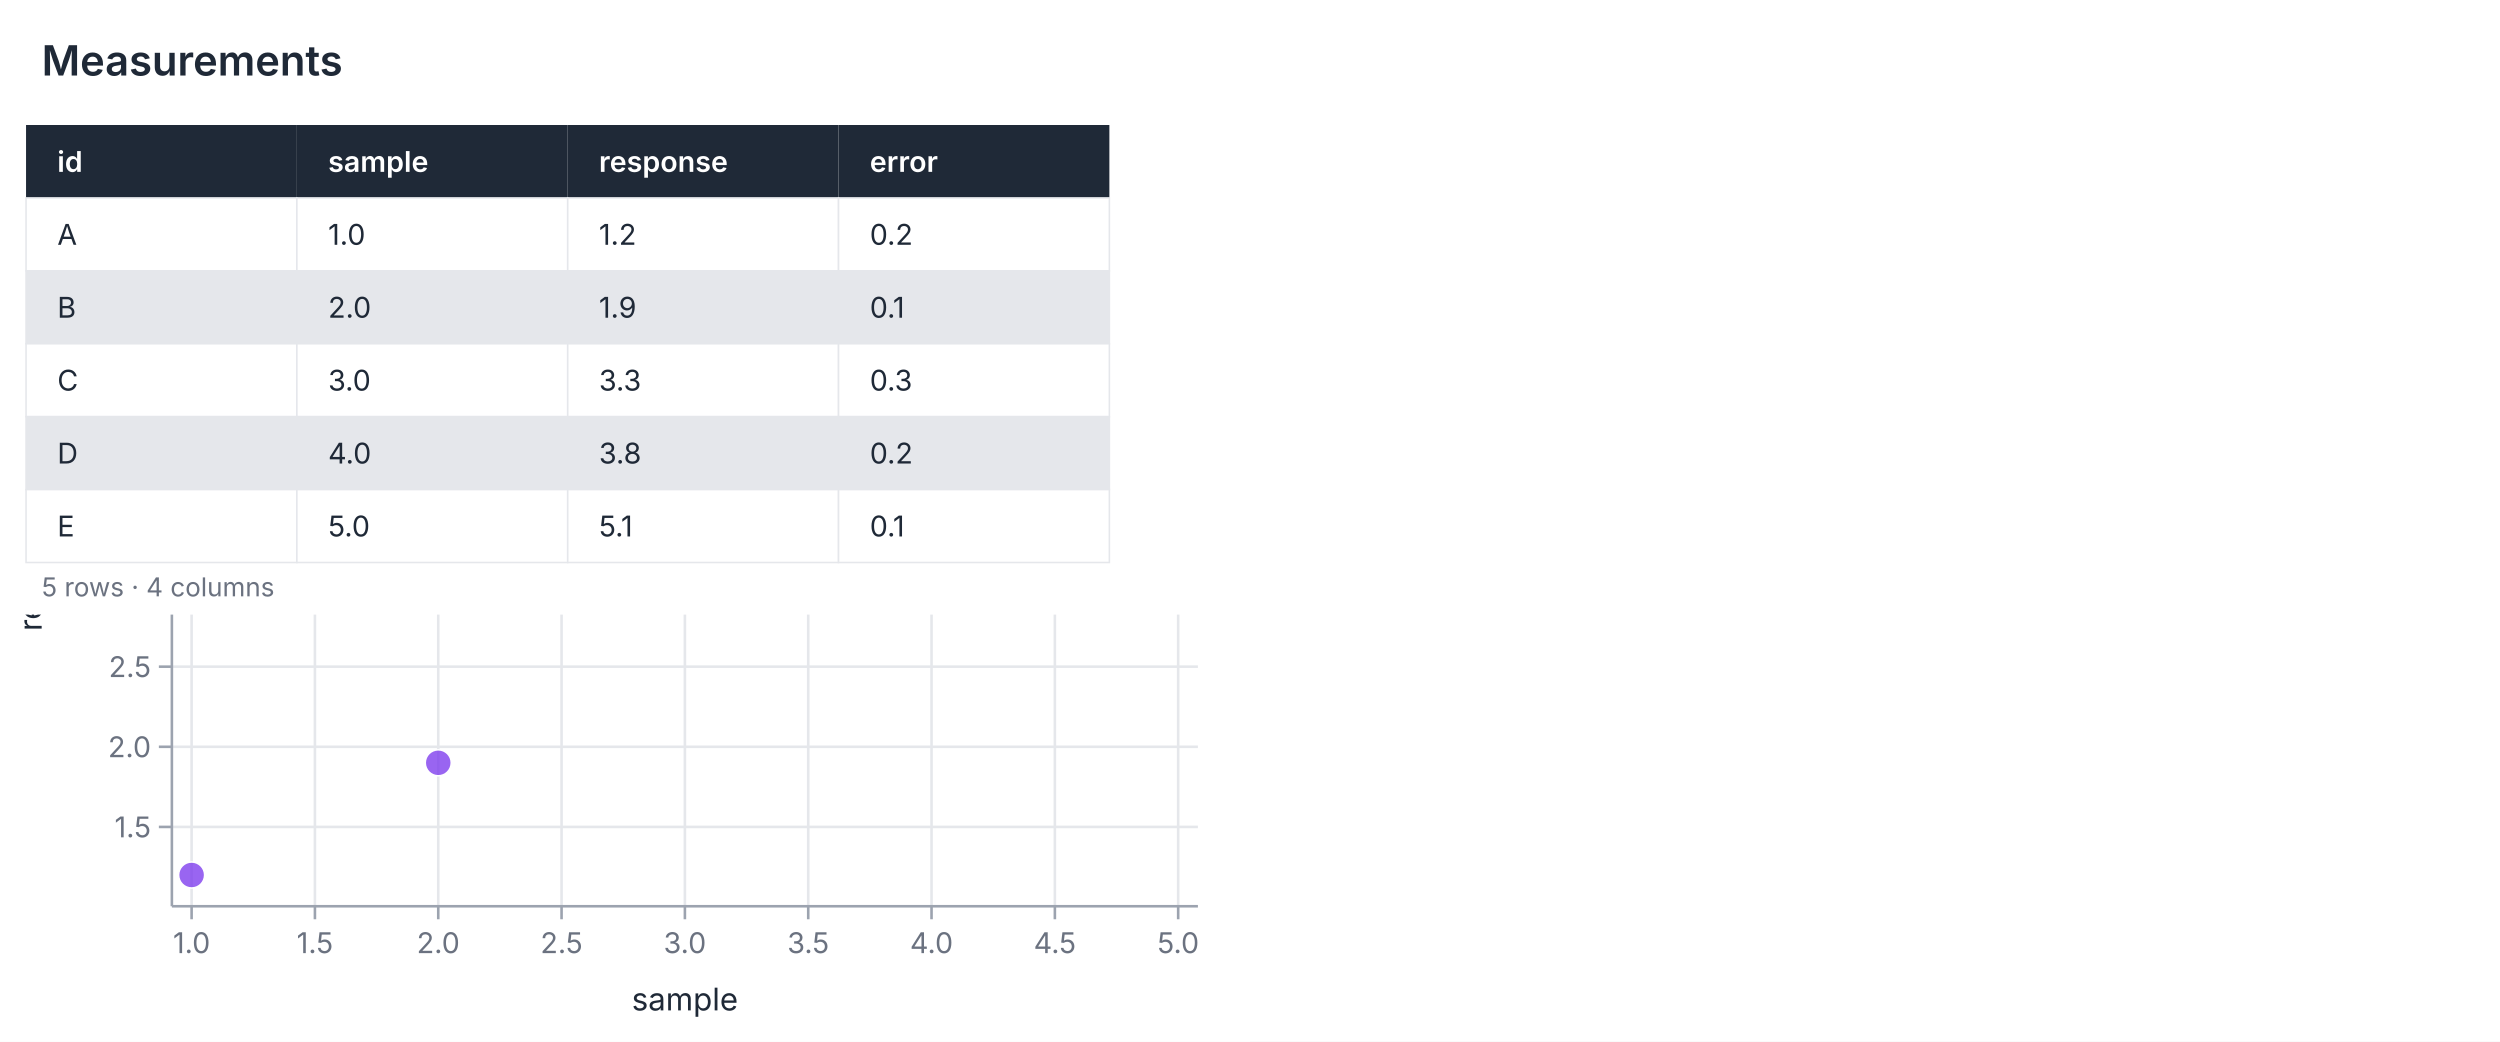
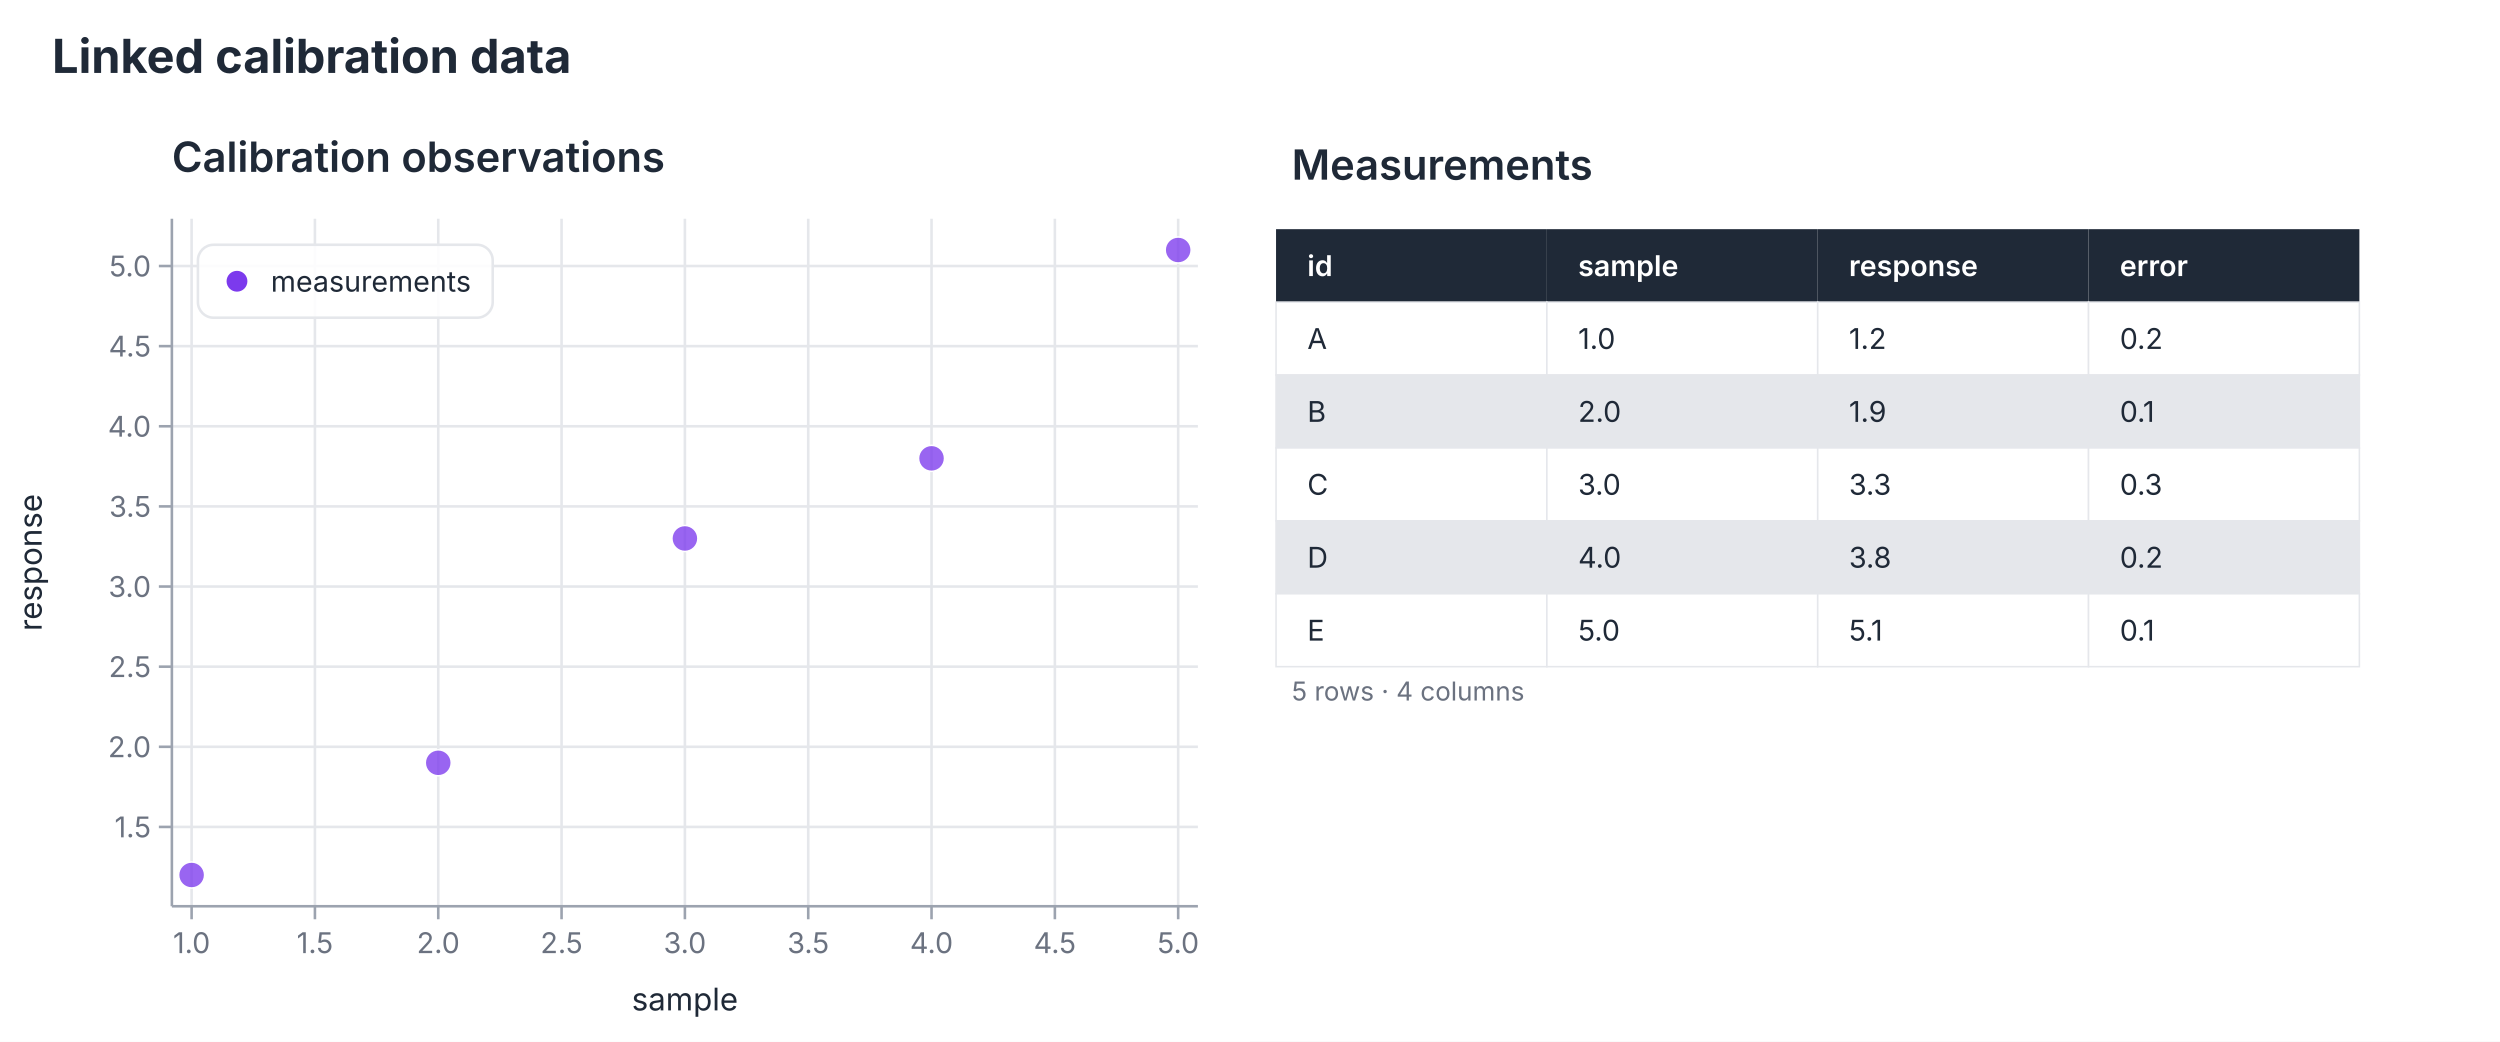
<svg xmlns="http://www.w3.org/2000/svg" width="960" height="400" viewBox="0 0 960 400" font-family="Inter, Segoe UI, Helvetica, Arial, sans-serif">
  <style>.pt:hover{stroke:#1f2937;stroke-width:1.6px;stroke-opacity:1}.bar:hover{fill-opacity:1}.series:hover&gt;path{stroke-width:3.5px}.pt,.bar,.boxplot,.violin,.hexbin-cell,.contourf-cell,.quiver,.streamplot{cursor:crosshair}.boxplot:hover{fill-opacity:0.42}.violin:hover,.hexbin-cell:hover,.contourf-cell:hover{fill-opacity:0.9}.quiver:hover&gt;line{stroke-width:2.6px}.quiver:hover&gt;polygon{filter:brightness(0.78)}.streamplot:hover{stroke-width:2.7px}</style>
  <rect width="960" height="400" fill="#ffffff" />
  <text x="20" y="28" text-anchor="start" font-size="18" fill="#1f2937" font-weight="700">Linked calibration data</text>
-   <svg x="0" y="40" width="480" height="360" viewBox="0 0 480 360" font-family="Inter, Segoe UI, Helvetica, Arial, sans-serif">
+   <svg x="0" y="40" data-ostrin-bind="calibration:hover" width="480" height="360" viewBox="0 0 480 360" font-family="Inter, Segoe UI, Helvetica, Arial, sans-serif">
    <style>.pt:hover{stroke:#1f2937;stroke-width:1.6px;stroke-opacity:1}.bar:hover{fill-opacity:1}.series:hover&gt;path{stroke-width:3.5px}.pt,.bar,.boxplot,.violin,.hexbin-cell,.contourf-cell,.quiver,.streamplot{cursor:crosshair}.boxplot:hover{fill-opacity:0.42}.violin:hover,.hexbin-cell:hover,.contourf-cell:hover{fill-opacity:0.9}.quiver:hover&gt;line{stroke-width:2.6px}.quiver:hover&gt;polygon{filter:brightness(0.78)}.streamplot:hover{stroke-width:2.7px}</style>
    <rect width="480" height="360" fill="#ffffff" />
    <text x="66" y="26" text-anchor="start" font-size="16" fill="#1f2937" font-weight="600">Calibration observations</text>
    <defs>
      <clipPath id="clip4283893086930582056">
        <rect x="66" y="44" width="394" height="264" />
      </clipPath>
    </defs>
    <line x1="73.58" y1="44" x2="73.58" y2="308" stroke="#e5e7eb" stroke-width="1" />
    <line x1="73.58" y1="308" x2="73.58" y2="313" stroke="#9ca3af" stroke-width="1" />
    <text x="73.58" y="326" text-anchor="middle" font-size="11" fill="#6b7280">1.0</text>
    <line x1="120.93" y1="44" x2="120.93" y2="308" stroke="#e5e7eb" stroke-width="1" />
    <line x1="120.93" y1="308" x2="120.93" y2="313" stroke="#9ca3af" stroke-width="1" />
    <text x="120.93" y="326" text-anchor="middle" font-size="11" fill="#6b7280">1.5</text>
    <line x1="168.29" y1="44" x2="168.29" y2="308" stroke="#e5e7eb" stroke-width="1" />
    <line x1="168.29" y1="308" x2="168.29" y2="313" stroke="#9ca3af" stroke-width="1" />
    <text x="168.29" y="326" text-anchor="middle" font-size="11" fill="#6b7280">2.0</text>
    <line x1="215.64" y1="44" x2="215.64" y2="308" stroke="#e5e7eb" stroke-width="1" />
    <line x1="215.64" y1="308" x2="215.64" y2="313" stroke="#9ca3af" stroke-width="1" />
    <text x="215.64" y="326" text-anchor="middle" font-size="11" fill="#6b7280">2.5</text>
    <line x1="263" y1="44" x2="263" y2="308" stroke="#e5e7eb" stroke-width="1" />
    <line x1="263" y1="308" x2="263" y2="313" stroke="#9ca3af" stroke-width="1" />
    <text x="263" y="326" text-anchor="middle" font-size="11" fill="#6b7280">3.0</text>
    <line x1="310.36" y1="44" x2="310.36" y2="308" stroke="#e5e7eb" stroke-width="1" />
    <line x1="310.36" y1="308" x2="310.36" y2="313" stroke="#9ca3af" stroke-width="1" />
    <text x="310.36" y="326" text-anchor="middle" font-size="11" fill="#6b7280">3.5</text>
    <line x1="357.71" y1="44" x2="357.71" y2="308" stroke="#e5e7eb" stroke-width="1" />
    <line x1="357.71" y1="308" x2="357.71" y2="313" stroke="#9ca3af" stroke-width="1" />
    <text x="357.71" y="326" text-anchor="middle" font-size="11" fill="#6b7280">4.0</text>
    <line x1="405.07" y1="44" x2="405.07" y2="308" stroke="#e5e7eb" stroke-width="1" />
    <line x1="405.07" y1="308" x2="405.07" y2="313" stroke="#9ca3af" stroke-width="1" />
    <text x="405.07" y="326" text-anchor="middle" font-size="11" fill="#6b7280">4.5</text>
    <line x1="452.42" y1="44" x2="452.42" y2="308" stroke="#e5e7eb" stroke-width="1" />
    <line x1="452.42" y1="308" x2="452.42" y2="313" stroke="#9ca3af" stroke-width="1" />
    <text x="452.42" y="326" text-anchor="middle" font-size="11" fill="#6b7280">5.0</text>
    <line x1="66" y1="277.54" x2="460" y2="277.54" stroke="#e5e7eb" stroke-width="1" />
    <line x1="61" y1="277.54" x2="66" y2="277.54" stroke="#9ca3af" stroke-width="1" />
    <text x="58" y="281.54" text-anchor="end" font-size="11" fill="#6b7280">1.5</text>
    <line x1="66" y1="246.77" x2="460" y2="246.77" stroke="#e5e7eb" stroke-width="1" />
    <line x1="61" y1="246.77" x2="66" y2="246.77" stroke="#9ca3af" stroke-width="1" />
    <text x="58" y="250.77" text-anchor="end" font-size="11" fill="#6b7280">2.0</text>
    <line x1="66" y1="216" x2="460" y2="216" stroke="#e5e7eb" stroke-width="1" />
    <line x1="61" y1="216" x2="66" y2="216" stroke="#9ca3af" stroke-width="1" />
    <text x="58" y="220" text-anchor="end" font-size="11" fill="#6b7280">2.5</text>
    <line x1="66" y1="185.23" x2="460" y2="185.23" stroke="#e5e7eb" stroke-width="1" />
    <line x1="61" y1="185.23" x2="66" y2="185.23" stroke="#9ca3af" stroke-width="1" />
    <text x="58" y="189.23" text-anchor="end" font-size="11" fill="#6b7280">3.0</text>
    <line x1="66" y1="154.46" x2="460" y2="154.46" stroke="#e5e7eb" stroke-width="1" />
    <line x1="61" y1="154.46" x2="66" y2="154.46" stroke="#9ca3af" stroke-width="1" />
    <text x="58" y="158.46" text-anchor="end" font-size="11" fill="#6b7280">3.5</text>
    <line x1="66" y1="123.69" x2="460" y2="123.69" stroke="#e5e7eb" stroke-width="1" />
    <line x1="61" y1="123.69" x2="66" y2="123.69" stroke="#9ca3af" stroke-width="1" />
    <text x="58" y="127.69" text-anchor="end" font-size="11" fill="#6b7280">4.0</text>
    <line x1="66" y1="92.92" x2="460" y2="92.92" stroke="#e5e7eb" stroke-width="1" />
    <line x1="61" y1="92.92" x2="66" y2="92.92" stroke="#9ca3af" stroke-width="1" />
    <text x="58" y="96.92" text-anchor="end" font-size="11" fill="#6b7280">4.5</text>
    <line x1="66" y1="62.15" x2="460" y2="62.15" stroke="#e5e7eb" stroke-width="1" />
    <line x1="61" y1="62.15" x2="66" y2="62.15" stroke="#9ca3af" stroke-width="1" />
    <text x="58" y="66.15" text-anchor="end" font-size="11" fill="#6b7280">5.0</text>
    <g clip-path="url(#clip4283893086930582056)">
      <g class="viz-series" data-viz-series-id="0">
        <g fill="#7c3aed" fill-opacity="0.78" stroke="#ffffff" stroke-width="0.6">
          <circle class="pt" data-viz-index="0" cx="73.58" cy="296" r="5" />
          <circle class="pt" data-viz-index="1" cx="168.29" cy="252.92" r="5" />
          <circle class="pt" data-viz-index="2" cx="263" cy="166.77" r="5" />
          <circle class="pt" data-viz-index="3" cx="357.71" cy="136" r="5" />
          <circle class="pt" data-viz-index="4" cx="452.42" cy="56" r="5" />
        </g>
      </g>
    </g>
    <line x1="66" y1="308" x2="460" y2="308" stroke="#9ca3af" stroke-width="1" />
    <line x1="66" y1="44" x2="66" y2="308" stroke="#9ca3af" stroke-width="1" />
    <text x="263" y="348" text-anchor="middle" font-size="12" fill="#1f2937">sample</text>
    <text x="16" y="176" text-anchor="middle" font-size="12" fill="#1f2937" transform="rotate(-90 16 176)">response</text>
    <g class="legend">
      <rect x="76" y="54" width="113.2" height="28" rx="6" fill="#ffffff" fill-opacity="0.88" stroke="#e5e7eb" />
      <g class="legend-item" data-viz-series-id="0">
        <circle cx="91" cy="68" r="4" fill="#7c3aed" />
        <text x="104" y="72" text-anchor="start" font-size="11" fill="#1f2937">measurements</text>
      </g>
    </g>
  </svg>
-   <svg role="table" data-ostrin-table="true" width="480" height="236" viewBox="0 0 480 236" font-family="Inter, Segoe UI, Helvetica, Arial, sans-serif">
+   <svg x="480" y="40" role="table" data-ostrin-table="true" data-ostrin-bind="calibration:select" width="480" height="236" viewBox="0 0 480 236" font-family="Inter, Segoe UI, Helvetica, Arial, sans-serif">
    <style>.pt:hover{stroke:#1f2937;stroke-width:1.6px;stroke-opacity:1}.bar:hover{fill-opacity:1}.series:hover&gt;path{stroke-width:3.5px}.pt,.bar,.boxplot,.violin,.hexbin-cell,.contourf-cell,.quiver,.streamplot{cursor:crosshair}.boxplot:hover{fill-opacity:0.42}.violin:hover,.hexbin-cell:hover,.contourf-cell:hover{fill-opacity:0.9}.quiver:hover&gt;line{stroke-width:2.6px}.quiver:hover&gt;polygon{filter:brightness(0.78)}.streamplot:hover{stroke-width:2.7px}</style>
    <rect width="480" height="236" fill="#ffffff" />
    <text x="16" y="29" text-anchor="start" font-size="16" fill="#1f2937" font-weight="600">Measurements</text>
    <rect class="table-header" data-table-column="0" x="10" y="48" width="104" height="28" fill="#1f2937" />
    <text class="table-heading" data-table-column="0" x="22" y="66" text-anchor="start" font-size="11" fill="#ffffff" font-weight="600">id</text>
    <rect class="table-header" data-table-column="1" x="114" y="48" width="104" height="28" fill="#1f2937" />
    <text class="table-heading" data-table-column="1" x="126" y="66" text-anchor="start" font-size="11" fill="#ffffff" font-weight="600">sample</text>
    <rect class="table-header" data-table-column="2" x="218" y="48" width="104" height="28" fill="#1f2937" />
    <text class="table-heading" data-table-column="2" x="230" y="66" text-anchor="start" font-size="11" fill="#ffffff" font-weight="600">response</text>
    <rect class="table-header" data-table-column="3" x="322" y="48" width="104" height="28" fill="#1f2937" />
    <text class="table-heading" data-table-column="3" x="334" y="66" text-anchor="start" font-size="11" fill="#ffffff" font-weight="600">error</text>
    <g class="table-body" role="rowgroup">
      <g class="table-row" role="row" data-table-row="0" data-viz-index="0" data-table-y="76">
        <rect class="table-cell" role="cell" data-table-column="0" x="10" y="76" width="104" height="28" fill="#ffffff" stroke="#e5e7eb" stroke-width="0.6" />
        <text class="table-value" data-table-column="0" x="22" y="94" text-anchor="start" font-size="11" fill="#1f2937">A</text>
        <rect class="table-cell" role="cell" data-table-column="1" x="114" y="76" width="104" height="28" fill="#ffffff" stroke="#e5e7eb" stroke-width="0.6" />
        <text class="table-value" data-table-column="1" x="126" y="94" text-anchor="start" font-size="11" fill="#1f2937">1.0</text>
        <rect class="table-cell" role="cell" data-table-column="2" x="218" y="76" width="104" height="28" fill="#ffffff" stroke="#e5e7eb" stroke-width="0.6" />
        <text class="table-value" data-table-column="2" x="230" y="94" text-anchor="start" font-size="11" fill="#1f2937">1.2</text>
        <rect class="table-cell" role="cell" data-table-column="3" x="322" y="76" width="104" height="28" fill="#ffffff" stroke="#e5e7eb" stroke-width="0.6" />
        <text class="table-value" data-table-column="3" x="334" y="94" text-anchor="start" font-size="11" fill="#1f2937">0.2</text>
      </g>
      <g class="table-row" role="row" data-table-row="1" data-viz-index="1" data-table-y="104">
        <rect class="table-cell" role="cell" data-table-column="0" x="10" y="104" width="104" height="28" fill="#e5e7eb" stroke="#e5e7eb" stroke-width="0.6" />
        <text class="table-value" data-table-column="0" x="22" y="122" text-anchor="start" font-size="11" fill="#1f2937">B</text>
        <rect class="table-cell" role="cell" data-table-column="1" x="114" y="104" width="104" height="28" fill="#e5e7eb" stroke="#e5e7eb" stroke-width="0.6" />
        <text class="table-value" data-table-column="1" x="126" y="122" text-anchor="start" font-size="11" fill="#1f2937">2.0</text>
        <rect class="table-cell" role="cell" data-table-column="2" x="218" y="104" width="104" height="28" fill="#e5e7eb" stroke="#e5e7eb" stroke-width="0.6" />
        <text class="table-value" data-table-column="2" x="230" y="122" text-anchor="start" font-size="11" fill="#1f2937">1.9</text>
        <rect class="table-cell" role="cell" data-table-column="3" x="322" y="104" width="104" height="28" fill="#e5e7eb" stroke="#e5e7eb" stroke-width="0.6" />
        <text class="table-value" data-table-column="3" x="334" y="122" text-anchor="start" font-size="11" fill="#1f2937">0.1</text>
      </g>
      <g class="table-row" role="row" data-table-row="2" data-viz-index="2" data-table-y="132">
        <rect class="table-cell" role="cell" data-table-column="0" x="10" y="132" width="104" height="28" fill="#ffffff" stroke="#e5e7eb" stroke-width="0.6" />
        <text class="table-value" data-table-column="0" x="22" y="150" text-anchor="start" font-size="11" fill="#1f2937">C</text>
        <rect class="table-cell" role="cell" data-table-column="1" x="114" y="132" width="104" height="28" fill="#ffffff" stroke="#e5e7eb" stroke-width="0.6" />
        <text class="table-value" data-table-column="1" x="126" y="150" text-anchor="start" font-size="11" fill="#1f2937">3.0</text>
        <rect class="table-cell" role="cell" data-table-column="2" x="218" y="132" width="104" height="28" fill="#ffffff" stroke="#e5e7eb" stroke-width="0.6" />
        <text class="table-value" data-table-column="2" x="230" y="150" text-anchor="start" font-size="11" fill="#1f2937">3.3</text>
        <rect class="table-cell" role="cell" data-table-column="3" x="322" y="132" width="104" height="28" fill="#ffffff" stroke="#e5e7eb" stroke-width="0.6" />
        <text class="table-value" data-table-column="3" x="334" y="150" text-anchor="start" font-size="11" fill="#1f2937">0.3</text>
      </g>
      <g class="table-row" role="row" data-table-row="3" data-viz-index="3" data-table-y="160">
        <rect class="table-cell" role="cell" data-table-column="0" x="10" y="160" width="104" height="28" fill="#e5e7eb" stroke="#e5e7eb" stroke-width="0.6" />
        <text class="table-value" data-table-column="0" x="22" y="178" text-anchor="start" font-size="11" fill="#1f2937">D</text>
        <rect class="table-cell" role="cell" data-table-column="1" x="114" y="160" width="104" height="28" fill="#e5e7eb" stroke="#e5e7eb" stroke-width="0.6" />
        <text class="table-value" data-table-column="1" x="126" y="178" text-anchor="start" font-size="11" fill="#1f2937">4.0</text>
        <rect class="table-cell" role="cell" data-table-column="2" x="218" y="160" width="104" height="28" fill="#e5e7eb" stroke="#e5e7eb" stroke-width="0.6" />
        <text class="table-value" data-table-column="2" x="230" y="178" text-anchor="start" font-size="11" fill="#1f2937">3.8</text>
        <rect class="table-cell" role="cell" data-table-column="3" x="322" y="160" width="104" height="28" fill="#e5e7eb" stroke="#e5e7eb" stroke-width="0.6" />
        <text class="table-value" data-table-column="3" x="334" y="178" text-anchor="start" font-size="11" fill="#1f2937">0.2</text>
      </g>
      <g class="table-row" role="row" data-table-row="4" data-viz-index="4" data-table-y="188">
        <rect class="table-cell" role="cell" data-table-column="0" x="10" y="188" width="104" height="28" fill="#ffffff" stroke="#e5e7eb" stroke-width="0.6" />
        <text class="table-value" data-table-column="0" x="22" y="206" text-anchor="start" font-size="11" fill="#1f2937">E</text>
        <rect class="table-cell" role="cell" data-table-column="1" x="114" y="188" width="104" height="28" fill="#ffffff" stroke="#e5e7eb" stroke-width="0.6" />
        <text class="table-value" data-table-column="1" x="126" y="206" text-anchor="start" font-size="11" fill="#1f2937">5.0</text>
        <rect class="table-cell" role="cell" data-table-column="2" x="218" y="188" width="104" height="28" fill="#ffffff" stroke="#e5e7eb" stroke-width="0.6" />
        <text class="table-value" data-table-column="2" x="230" y="206" text-anchor="start" font-size="11" fill="#1f2937">5.1</text>
        <rect class="table-cell" role="cell" data-table-column="3" x="322" y="188" width="104" height="28" fill="#ffffff" stroke="#e5e7eb" stroke-width="0.6" />
        <text class="table-value" data-table-column="3" x="334" y="206" text-anchor="start" font-size="11" fill="#1f2937">0.1</text>
      </g>
    </g>
    <text class="table-footer" data-table-footer="true" x="16" y="229" text-anchor="start" font-size="10" fill="#6b7280">5 rows · 4 columns</text>
  </svg>
</svg>
